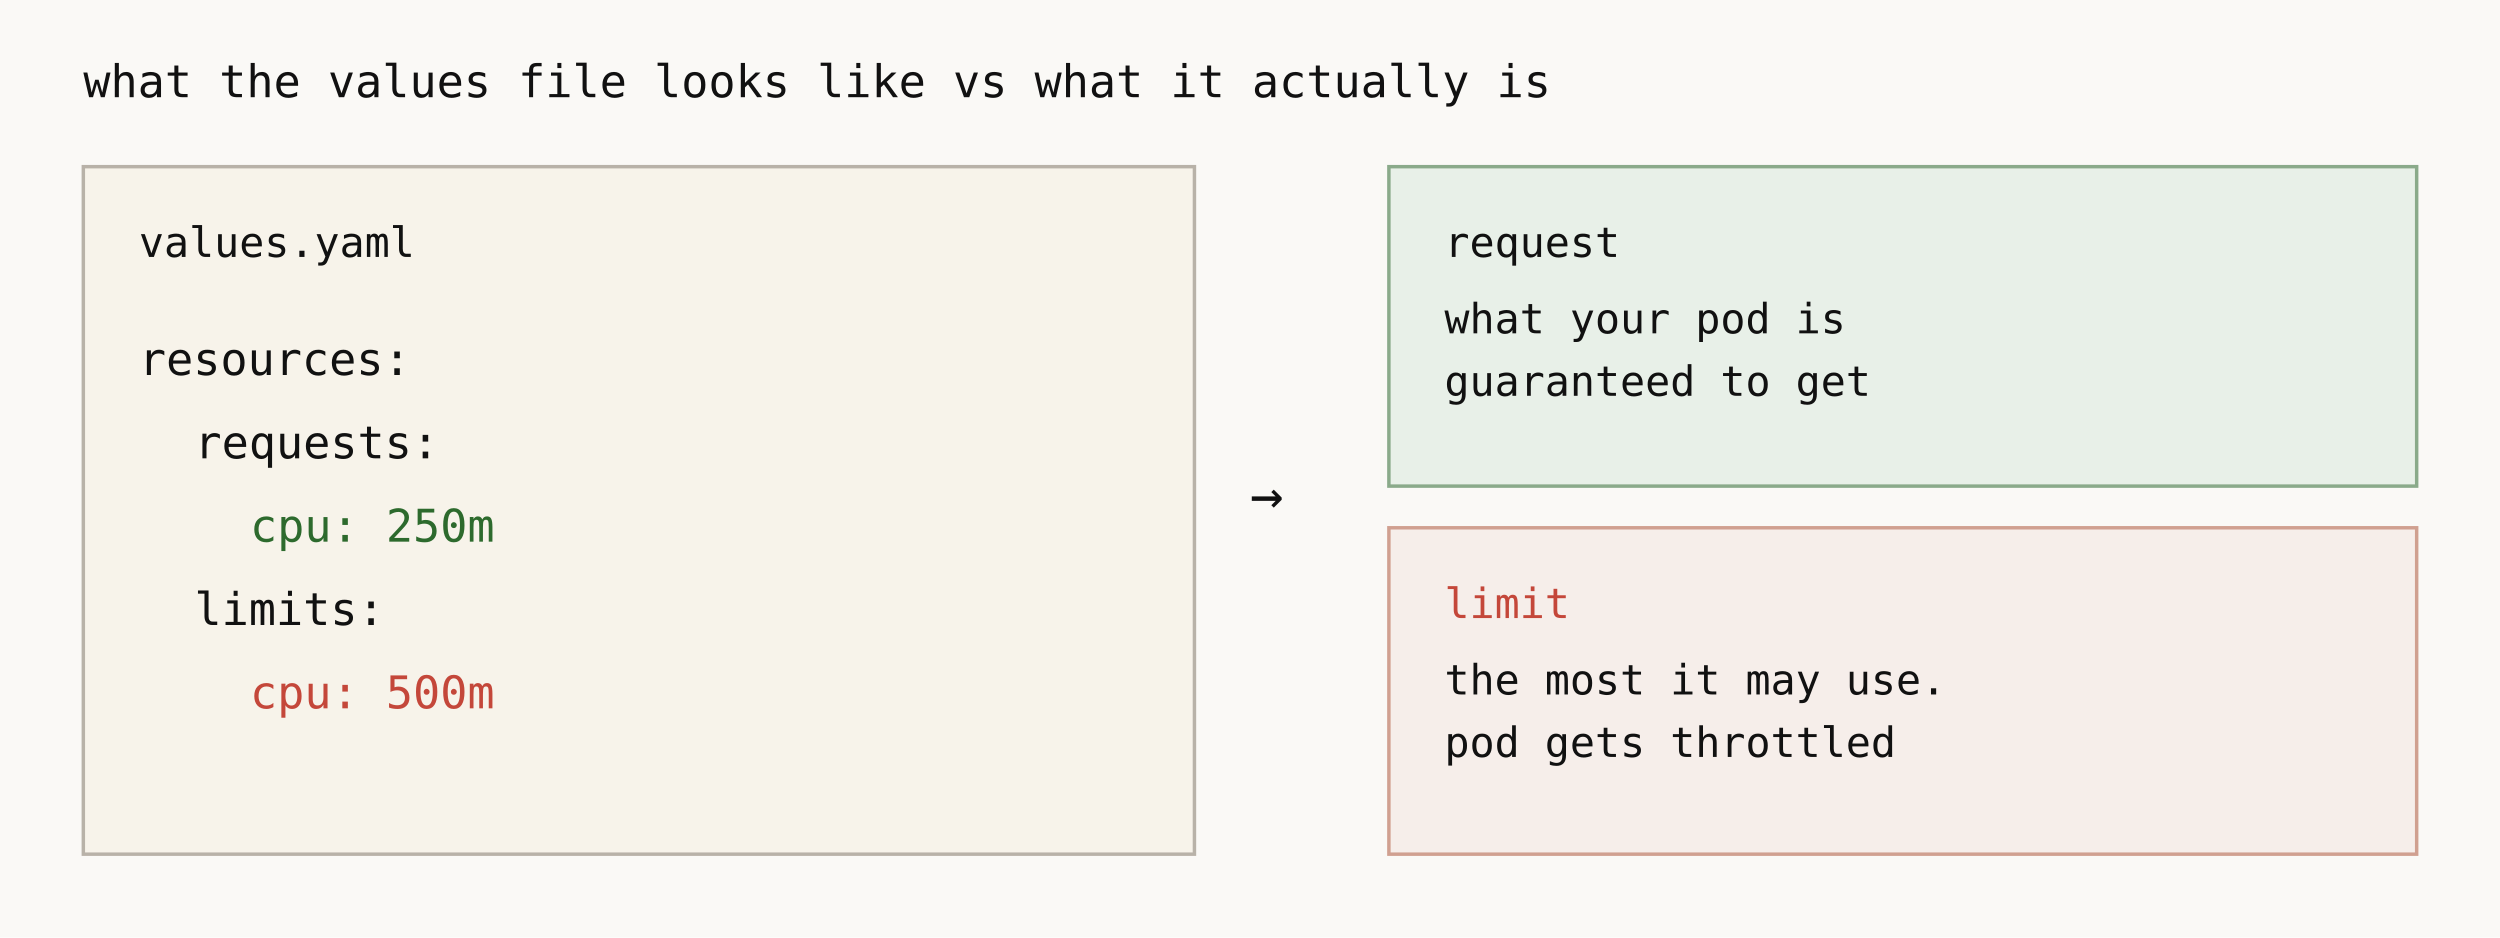
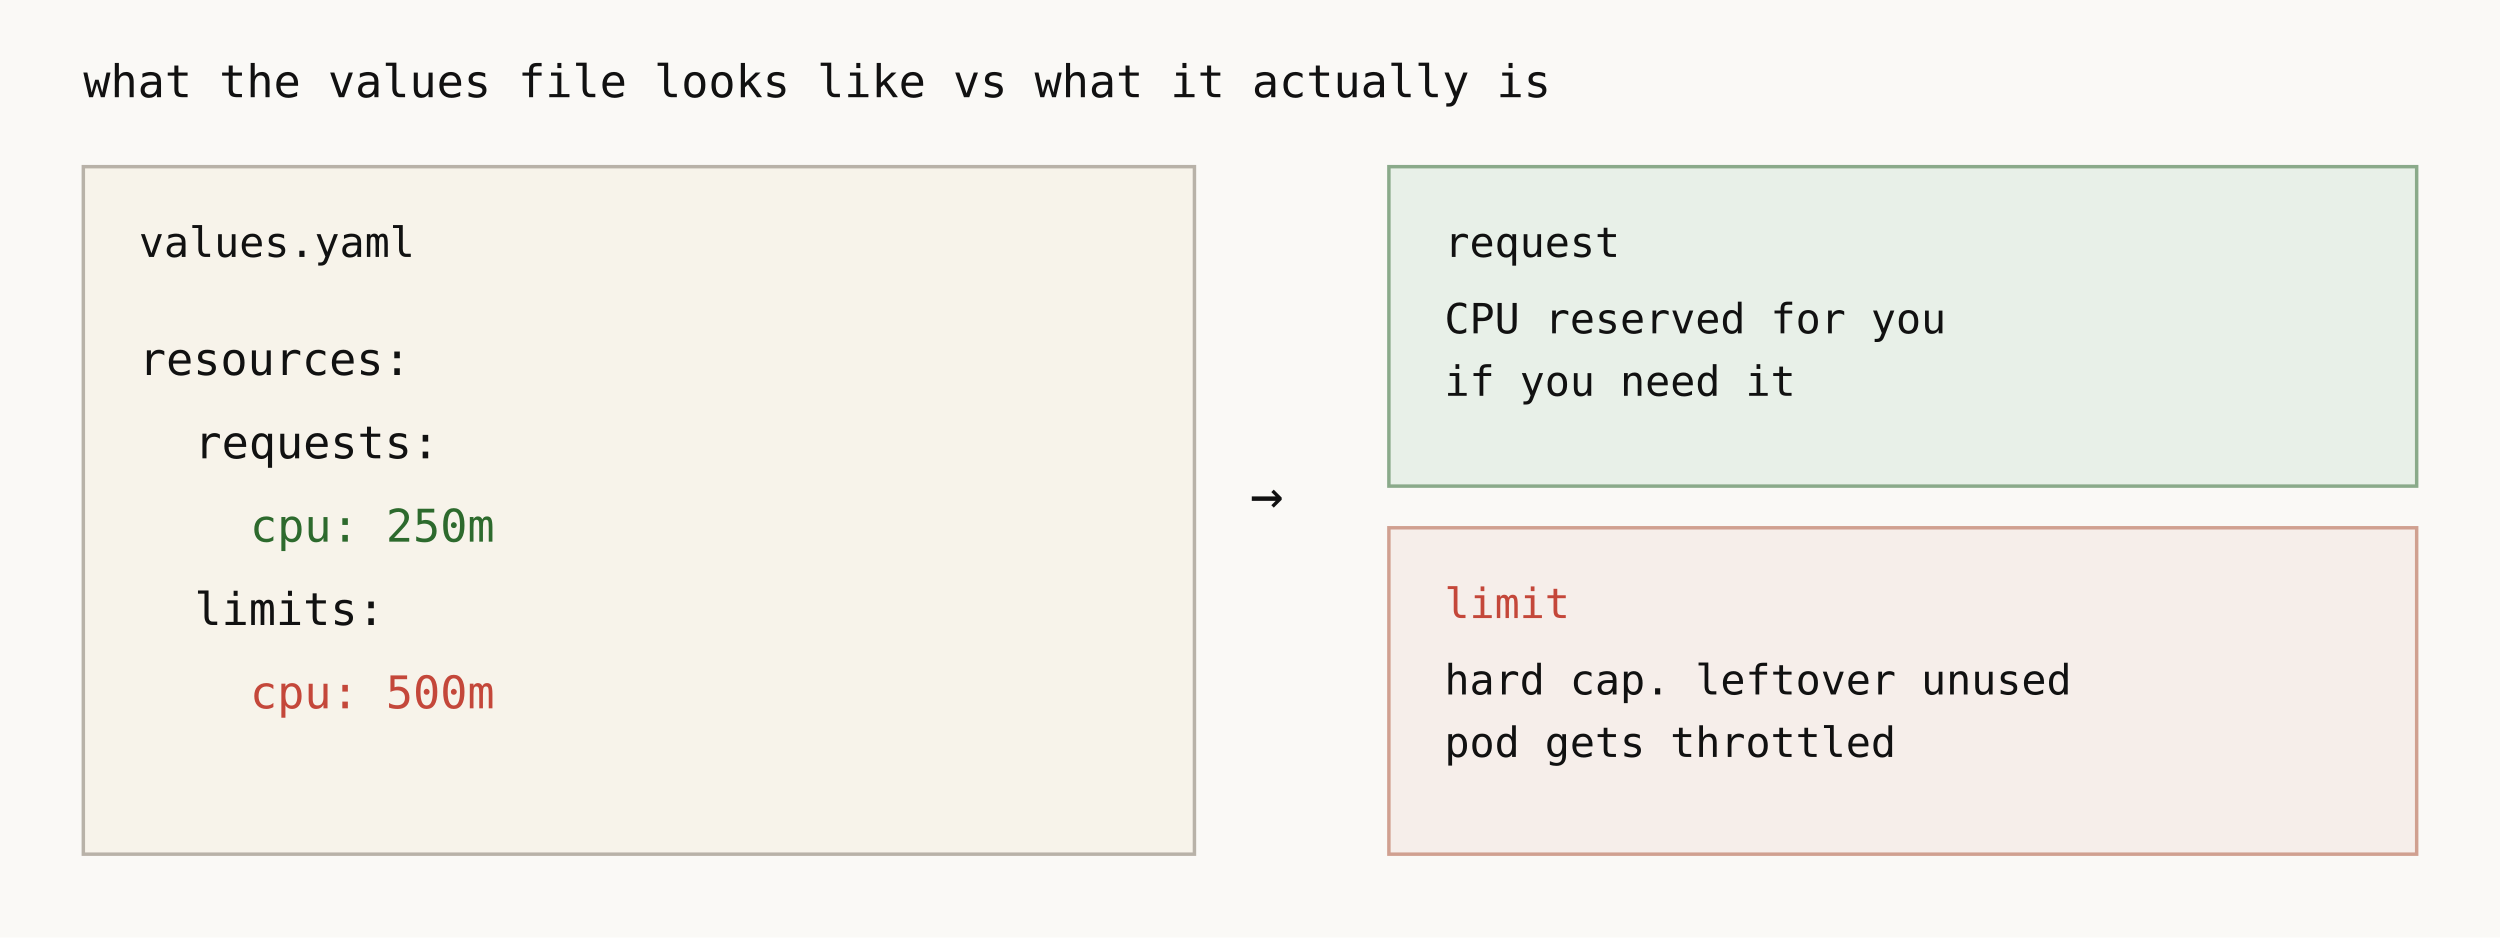
<svg xmlns="http://www.w3.org/2000/svg" width="720" height="270" viewBox="0 0 720 270">
  <rect width="720" height="270" fill="#faf9f6" />
  <text x="24" y="28" font-family="ui-monospace, SFMono-Regular, Menlo, monospace" font-size="13" fill="#111111">what the values file looks like vs what it actually is</text>
  <rect x="24" y="48" width="320" height="198" fill="#f7f3ea" stroke="#b8b2a8" />
  <text x="40" y="74" font-family="ui-monospace, SFMono-Regular, Menlo, monospace" font-size="12" fill="#111111">values.yaml</text>
  <text x="40" y="108" font-family="ui-monospace, SFMono-Regular, Menlo, monospace" font-size="13" fill="#111111">resources:</text>
  <text x="56" y="132" font-family="ui-monospace, SFMono-Regular, Menlo, monospace" font-size="13" fill="#111111">  requests:</text>
  <text x="72" y="156" font-family="ui-monospace, SFMono-Regular, Menlo, monospace" font-size="13" fill="#2d6a2d">    cpu: 250m</text>
  <text x="56" y="180" font-family="ui-monospace, SFMono-Regular, Menlo, monospace" font-size="13" fill="#111111">  limits:</text>
  <text x="72" y="204" font-family="ui-monospace, SFMono-Regular, Menlo, monospace" font-size="13" fill="#c4473a">    cpu: 500m</text>
  <text x="360" y="148" font-family="ui-monospace, SFMono-Regular, Menlo, monospace" font-size="16" fill="#111111">→</text>
  <rect x="400" y="48" width="296" height="92" fill="#e8f0e8" stroke="#8aaa8a" />
  <text x="416" y="74" font-family="ui-monospace, SFMono-Regular, Menlo, monospace" font-size="12" fill="#111111">request</text>
-   <text x="416" y="96" font-family="ui-monospace, SFMono-Regular, Menlo, monospace" font-size="12" fill="#111111">what your pod is</text>
-   <text x="416" y="114" font-family="ui-monospace, SFMono-Regular, Menlo, monospace" font-size="12" fill="#111111">guaranteed to get</text>
+   <text x="416" y="96" font-family="ui-monospace, SFMono-Regular, Menlo, monospace" font-size="12" fill="#111111">CPU reserved for you</text>
+   <text x="416" y="114" font-family="ui-monospace, SFMono-Regular, Menlo, monospace" font-size="12" fill="#111111">if you need it</text>
  <rect x="400" y="152" width="296" height="94" fill="#f6eeea" stroke="#d0a090" />
  <text x="416" y="178" font-family="ui-monospace, SFMono-Regular, Menlo, monospace" font-size="12" fill="#c4473a">limit</text>
-   <text x="416" y="200" font-family="ui-monospace, SFMono-Regular, Menlo, monospace" font-size="12" fill="#111111">the most it may use.</text>
+   <text x="416" y="200" font-family="ui-monospace, SFMono-Regular, Menlo, monospace" font-size="12" fill="#111111">hard cap. leftover unused</text>
  <text x="416" y="218" font-family="ui-monospace, SFMono-Regular, Menlo, monospace" font-size="12" fill="#111111">pod gets throttled</text>
</svg>
